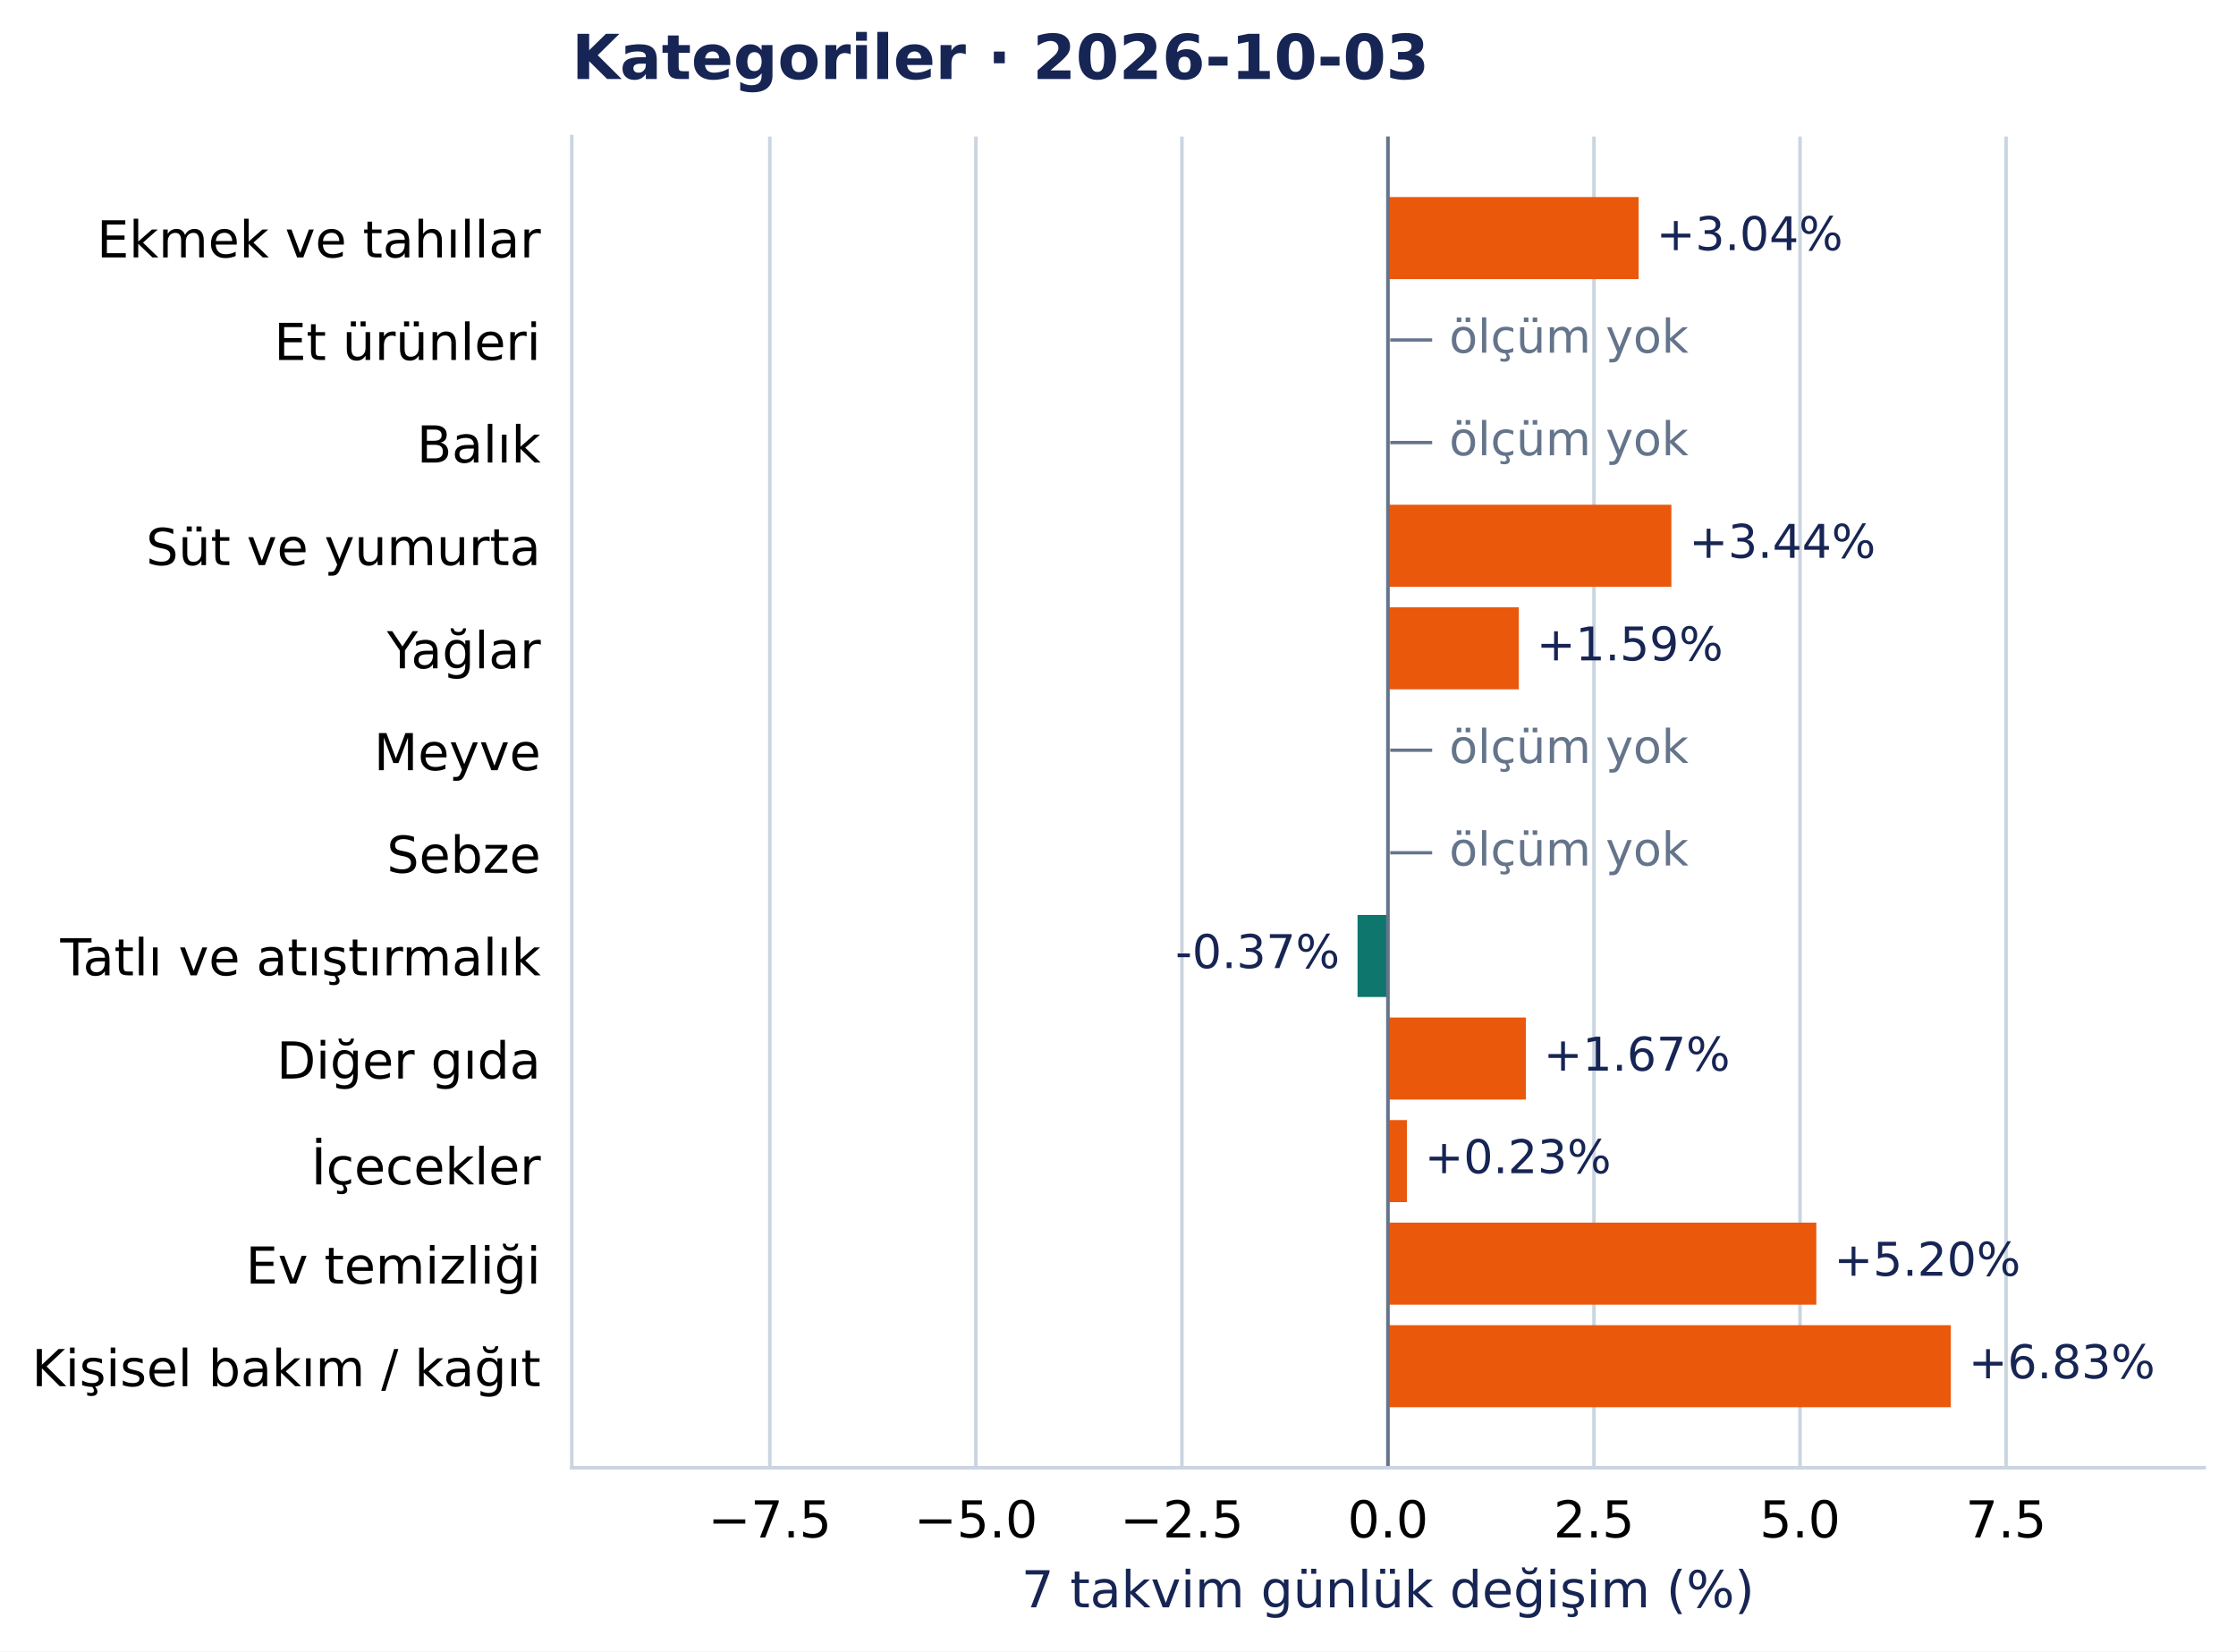
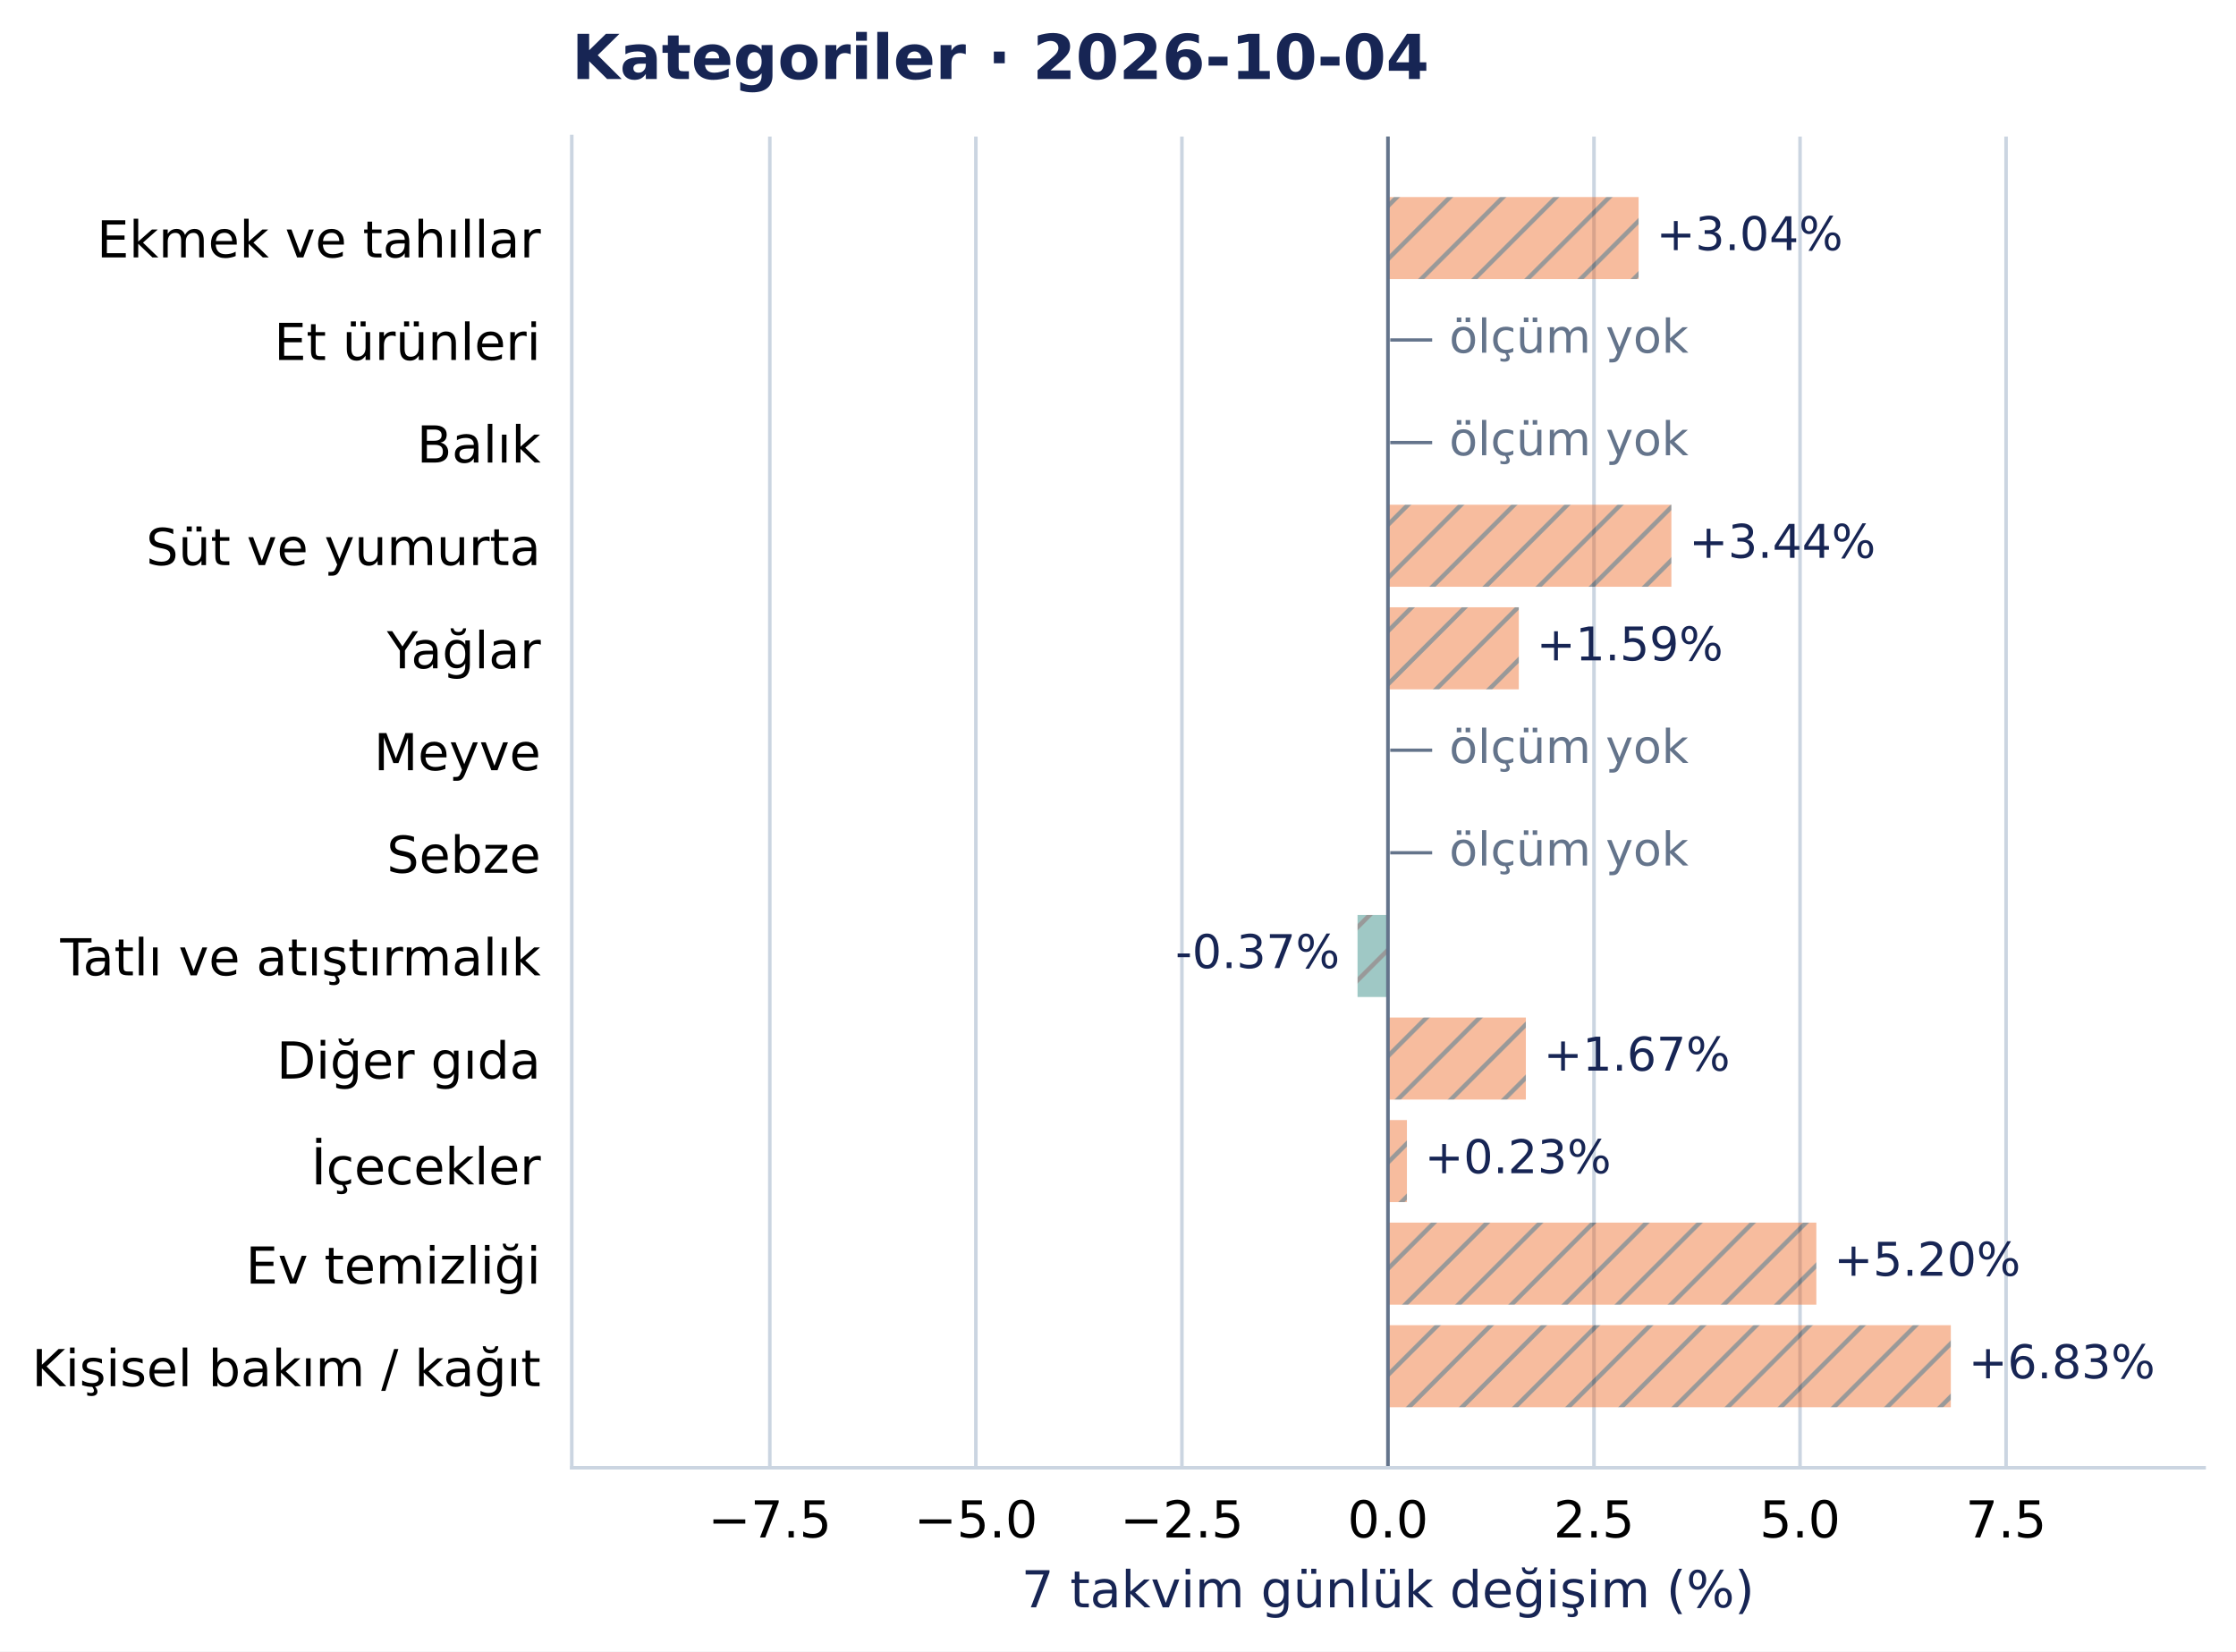
<svg xmlns="http://www.w3.org/2000/svg" width="504.998pt" height="372.97pt" viewBox="0 0 504.998 372.97" version="1.1">
  <defs>
    <style type="text/css">*{stroke-linejoin: round; stroke-linecap: butt}</style>
  </defs>
  <g id="figure_1">
    <g id="patch_1">
      <path d="M 0 372.97 L 504.998 372.97 L 504.998 0 L 0 0 z " style="fill: #ffffff" />
    </g>
    <g id="axes_1">
      <g id="patch_2">
        <path d="M 129.135 331.478 L 497.798 331.478 L 497.798 30.838 L 129.135 30.838 z " style="fill: #ffffff" />
      </g>
      <g id="matplotlib.axis_1">
        <g id="xtick_1">
          <g id="line2d_1">
            <path d="M 173.864 331.478 L 173.864 30.838 " clip-path="url(#pcea90821e2)" style="fill: none; stroke: #cbd5e1; stroke-width: 0.8; stroke-linecap: square" />
          </g>
          <g id="line2d_2" />
          <g id="text_1">
            <text style="font-size: 11.5px; font-family: 'DejaVu Sans', 'Bitstream Vera Sans', 'Computer Modern Sans Serif', 'Lucida Grande', 'Verdana', 'Geneva', 'Lucid', 'Arial', 'Helvetica', 'Avant Garde', sans-serif; text-anchor: middle" x="173.864" y="347.216" transform="rotate(-0 173.8645 347.2157)">−7.5</text>
          </g>
        </g>
        <g id="xtick_2">
          <g id="line2d_3">
            <path d="M 220.398 331.478 L 220.398 30.838 " clip-path="url(#pcea90821e2)" style="fill: none; stroke: #cbd5e1; stroke-width: 0.8; stroke-linecap: square" />
          </g>
          <g id="line2d_4" />
          <g id="text_2">
            <text style="font-size: 11.5px; font-family: 'DejaVu Sans', 'Bitstream Vera Sans', 'Computer Modern Sans Serif', 'Lucida Grande', 'Verdana', 'Geneva', 'Lucid', 'Arial', 'Helvetica', 'Avant Garde', sans-serif; text-anchor: middle" x="220.398" y="347.216" transform="rotate(-0 220.3985 347.2157)">−5.0</text>
          </g>
        </g>
        <g id="xtick_3">
          <g id="line2d_5">
            <path d="M 266.933 331.478 L 266.933 30.838 " clip-path="url(#pcea90821e2)" style="fill: none; stroke: #cbd5e1; stroke-width: 0.8; stroke-linecap: square" />
          </g>
          <g id="line2d_6" />
          <g id="text_3">
            <text style="font-size: 11.5px; font-family: 'DejaVu Sans', 'Bitstream Vera Sans', 'Computer Modern Sans Serif', 'Lucida Grande', 'Verdana', 'Geneva', 'Lucid', 'Arial', 'Helvetica', 'Avant Garde', sans-serif; text-anchor: middle" x="266.933" y="347.216" transform="rotate(-0 266.9325 347.2157)">−2.5</text>
          </g>
        </g>
        <g id="xtick_4">
          <g id="line2d_7">
            <path d="M 313.467 331.478 L 313.467 30.838 " clip-path="url(#pcea90821e2)" style="fill: none; stroke: #cbd5e1; stroke-width: 0.8; stroke-linecap: square" />
          </g>
          <g id="line2d_8" />
          <g id="text_4">
            <text style="font-size: 11.5px; font-family: 'DejaVu Sans', 'Bitstream Vera Sans', 'Computer Modern Sans Serif', 'Lucida Grande', 'Verdana', 'Geneva', 'Lucid', 'Arial', 'Helvetica', 'Avant Garde', sans-serif; text-anchor: middle" x="313.467" y="347.216" transform="rotate(-0 313.4666 347.2157)">0.0</text>
          </g>
        </g>
        <g id="xtick_5">
          <g id="line2d_9">
            <path d="M 360.001 331.478 L 360.001 30.838 " clip-path="url(#pcea90821e2)" style="fill: none; stroke: #cbd5e1; stroke-width: 0.8; stroke-linecap: square" />
          </g>
          <g id="line2d_10" />
          <g id="text_5">
            <text style="font-size: 11.5px; font-family: 'DejaVu Sans', 'Bitstream Vera Sans', 'Computer Modern Sans Serif', 'Lucida Grande', 'Verdana', 'Geneva', 'Lucid', 'Arial', 'Helvetica', 'Avant Garde', sans-serif; text-anchor: middle" x="360.001" y="347.216" transform="rotate(-0 360.0006 347.2157)">2.5</text>
          </g>
        </g>
        <g id="xtick_6">
          <g id="line2d_11">
            <path d="M 406.535 331.478 L 406.535 30.838 " clip-path="url(#pcea90821e2)" style="fill: none; stroke: #cbd5e1; stroke-width: 0.8; stroke-linecap: square" />
          </g>
          <g id="line2d_12" />
          <g id="text_6">
            <text style="font-size: 11.5px; font-family: 'DejaVu Sans', 'Bitstream Vera Sans', 'Computer Modern Sans Serif', 'Lucida Grande', 'Verdana', 'Geneva', 'Lucid', 'Arial', 'Helvetica', 'Avant Garde', sans-serif; text-anchor: middle" x="406.535" y="347.216" transform="rotate(-0 406.5346 347.2157)">5.0</text>
          </g>
        </g>
        <g id="xtick_7">
          <g id="line2d_13">
            <path d="M 453.069 331.478 L 453.069 30.838 " clip-path="url(#pcea90821e2)" style="fill: none; stroke: #cbd5e1; stroke-width: 0.8; stroke-linecap: square" />
          </g>
          <g id="line2d_14" />
          <g id="text_7">
            <text style="font-size: 11.5px; font-family: 'DejaVu Sans', 'Bitstream Vera Sans', 'Computer Modern Sans Serif', 'Lucida Grande', 'Verdana', 'Geneva', 'Lucid', 'Arial', 'Helvetica', 'Avant Garde', sans-serif; text-anchor: middle" x="453.069" y="347.216" transform="rotate(-0 453.0687 347.2157)">7.5</text>
          </g>
        </g>
        <g id="text_8">
          <text style="font-size: 11.5px; font-family: 'DejaVu Sans', 'Bitstream Vera Sans', 'Computer Modern Sans Serif', 'Lucida Grande', 'Verdana', 'Geneva', 'Lucid', 'Arial', 'Helvetica', 'Avant Garde', sans-serif; text-anchor: middle; fill: #172554" x="313.467" y="363.008" transform="rotate(-0 313.4666 363.0077)">7 takvim günlük değişim (%)</text>
        </g>
      </g>
      <g id="matplotlib.axis_2">
        <g id="ytick_1">
          <g id="line2d_15" />
          <g id="text_9">
            <text style="font-size: 11.5px; font-family: 'DejaVu Sans', 'Bitstream Vera Sans', 'Computer Modern Sans Serif', 'Lucida Grande', 'Verdana', 'Geneva', 'Lucid', 'Arial', 'Helvetica', 'Avant Garde', sans-serif; text-anchor: end" x="122.135" y="58.137" transform="rotate(-0 122.1353 58.13713)">Ekmek ve tahıllar</text>
          </g>
        </g>
        <g id="ytick_2">
          <g id="line2d_16" />
          <g id="text_10">
            <text style="font-size: 11.5px; font-family: 'DejaVu Sans', 'Bitstream Vera Sans', 'Computer Modern Sans Serif', 'Lucida Grande', 'Verdana', 'Geneva', 'Lucid', 'Arial', 'Helvetica', 'Avant Garde', sans-serif; text-anchor: end" x="122.135" y="81.299" transform="rotate(-0 122.1353 81.29896)">Et ürünleri</text>
          </g>
        </g>
        <g id="ytick_3">
          <g id="line2d_17" />
          <g id="text_11">
            <text style="font-size: 11.5px; font-family: 'DejaVu Sans', 'Bitstream Vera Sans', 'Computer Modern Sans Serif', 'Lucida Grande', 'Verdana', 'Geneva', 'Lucid', 'Arial', 'Helvetica', 'Avant Garde', sans-serif; text-anchor: end" x="122.135" y="104.461" transform="rotate(-0 122.1353 104.4608)">Balık</text>
          </g>
        </g>
        <g id="ytick_4">
          <g id="line2d_18" />
          <g id="text_12">
            <text style="font-size: 11.5px; font-family: 'DejaVu Sans', 'Bitstream Vera Sans', 'Computer Modern Sans Serif', 'Lucida Grande', 'Verdana', 'Geneva', 'Lucid', 'Arial', 'Helvetica', 'Avant Garde', sans-serif; text-anchor: end" x="122.135" y="127.622" transform="rotate(-0 122.1353 127.6222)">Süt ve yumurta</text>
          </g>
        </g>
        <g id="ytick_5">
          <g id="line2d_19" />
          <g id="text_13">
            <text style="font-size: 11.5px; font-family: 'DejaVu Sans', 'Bitstream Vera Sans', 'Computer Modern Sans Serif', 'Lucida Grande', 'Verdana', 'Geneva', 'Lucid', 'Arial', 'Helvetica', 'Avant Garde', sans-serif; text-anchor: end" x="122.135" y="150.93" transform="rotate(-0 122.1353 150.93)">Yağlar</text>
          </g>
        </g>
        <g id="ytick_6">
          <g id="line2d_20" />
          <g id="text_14">
            <text style="font-size: 11.5px; font-family: 'DejaVu Sans', 'Bitstream Vera Sans', 'Computer Modern Sans Serif', 'Lucida Grande', 'Verdana', 'Geneva', 'Lucid', 'Arial', 'Helvetica', 'Avant Garde', sans-serif; text-anchor: end" x="122.135" y="173.946" transform="rotate(-0 122.1353 173.9458)">Meyve</text>
          </g>
        </g>
        <g id="ytick_7">
          <g id="line2d_21" />
          <g id="text_15">
            <text style="font-size: 11.5px; font-family: 'DejaVu Sans', 'Bitstream Vera Sans', 'Computer Modern Sans Serif', 'Lucida Grande', 'Verdana', 'Geneva', 'Lucid', 'Arial', 'Helvetica', 'Avant Garde', sans-serif; text-anchor: end" x="122.135" y="197.108" transform="rotate(-0 122.1353 197.1081)">Sebze</text>
          </g>
        </g>
        <g id="ytick_8">
          <g id="line2d_22" />
          <g id="text_16">
            <text style="font-size: 11.5px; font-family: 'DejaVu Sans', 'Bitstream Vera Sans', 'Computer Modern Sans Serif', 'Lucida Grande', 'Verdana', 'Geneva', 'Lucid', 'Arial', 'Helvetica', 'Avant Garde', sans-serif; text-anchor: end" x="122.135" y="220.27" transform="rotate(-0 122.1353 220.27)">Tatlı ve atıştırmalık</text>
          </g>
        </g>
        <g id="ytick_9">
          <g id="line2d_23" />
          <g id="text_17">
            <text style="font-size: 11.5px; font-family: 'DejaVu Sans', 'Bitstream Vera Sans', 'Computer Modern Sans Serif', 'Lucida Grande', 'Verdana', 'Geneva', 'Lucid', 'Arial', 'Helvetica', 'Avant Garde', sans-serif; text-anchor: end" x="122.135" y="243.577" transform="rotate(-0 122.1353 243.5773)">Diğer gıda</text>
          </g>
        </g>
        <g id="ytick_10">
          <g id="line2d_24" />
          <g id="text_18">
            <text style="font-size: 11.5px; font-family: 'DejaVu Sans', 'Bitstream Vera Sans', 'Computer Modern Sans Serif', 'Lucida Grande', 'Verdana', 'Geneva', 'Lucid', 'Arial', 'Helvetica', 'Avant Garde', sans-serif; text-anchor: end" x="122.135" y="267.48" transform="rotate(-0 122.1353 267.4804)">İçecekler</text>
          </g>
        </g>
        <g id="ytick_11">
          <g id="line2d_25" />
          <g id="text_19">
            <text style="font-size: 11.5px; font-family: 'DejaVu Sans', 'Bitstream Vera Sans', 'Computer Modern Sans Serif', 'Lucida Grande', 'Verdana', 'Geneva', 'Lucid', 'Arial', 'Helvetica', 'Avant Garde', sans-serif; text-anchor: end" x="122.135" y="289.901" transform="rotate(-0 122.1353 289.901)">Ev temizliği</text>
          </g>
        </g>
        <g id="ytick_12">
          <g id="line2d_26" />
          <g id="text_20">
            <text style="font-size: 11.5px; font-family: 'DejaVu Sans', 'Bitstream Vera Sans', 'Computer Modern Sans Serif', 'Lucida Grande', 'Verdana', 'Geneva', 'Lucid', 'Arial', 'Helvetica', 'Avant Garde', sans-serif; text-anchor: end" x="122.135" y="313.063" transform="rotate(-0 122.1353 313.0628)">Kişisel bakım / kağıt</text>
          </g>
        </g>
      </g>
      <g id="patch_3">
-         <path d="M 313.467 44.503 L 370.077 44.503 L 370.077 63.033 L 313.467 63.033 z " clip-path="url(#pcea90821e2)" style="fill: #ea580c" />
+         <path d="M 313.467 44.503 L 370.077 44.503 L 370.077 63.033 L 313.467 63.033 z " clip-path="url(#pcea90821e2)" style="fill: url(#hbdbe521c9b); opacity: 0.4" />
      </g>
      <g id="patch_4">
-         <path d="M 313.467 113.989 L 377.478 113.989 L 377.478 132.518 L 313.467 132.518 z " clip-path="url(#pcea90821e2)" style="fill: #ea580c" />
+         <path d="M 313.467 113.989 L 377.478 113.989 L 377.478 132.518 L 313.467 132.518 z " clip-path="url(#pcea90821e2)" style="fill: url(#hbdbe521c9b); opacity: 0.4" />
      </g>
      <g id="patch_5">
-         <path d="M 313.467 137.151 L 343.023 137.151 L 343.023 155.68 L 313.467 155.68 z " clip-path="url(#pcea90821e2)" style="fill: #ea580c" />
+         <path d="M 313.467 137.151 L 343.023 137.151 L 343.023 155.68 L 313.467 155.68 z " clip-path="url(#pcea90821e2)" style="fill: url(#hbdbe521c9b); opacity: 0.4" />
      </g>
      <g id="patch_6">
-         <path d="M 313.467 206.636 L 306.598 206.636 L 306.598 225.166 L 313.467 225.166 z " clip-path="url(#pcea90821e2)" style="fill: #0f766e" />
+         <path d="M 313.467 206.636 L 306.598 206.636 L 306.598 225.166 L 313.467 225.166 z " clip-path="url(#pcea90821e2)" style="fill: url(#hf6ec932888); opacity: 0.4" />
      </g>
      <g id="patch_7">
-         <path d="M 313.467 229.798 L 344.613 229.798 L 344.613 248.327 L 313.467 248.327 z " clip-path="url(#pcea90821e2)" style="fill: #ea580c" />
+         <path d="M 313.467 229.798 L 344.613 229.798 L 344.613 248.327 L 313.467 248.327 z " clip-path="url(#pcea90821e2)" style="fill: url(#hbdbe521c9b); opacity: 0.4" />
      </g>
      <g id="patch_8">
-         <path d="M 313.467 252.96 L 317.75 252.96 L 317.75 271.489 L 313.467 271.489 z " clip-path="url(#pcea90821e2)" style="fill: #ea580c" />
+         <path d="M 313.467 252.96 L 317.75 252.96 L 317.75 271.489 L 313.467 271.489 z " clip-path="url(#pcea90821e2)" style="fill: url(#hbdbe521c9b); opacity: 0.4" />
      </g>
      <g id="patch_9">
-         <path d="M 313.467 276.122 L 410.215 276.122 L 410.215 294.651 L 313.467 294.651 z " clip-path="url(#pcea90821e2)" style="fill: #ea580c" />
+         <path d="M 313.467 276.122 L 410.215 276.122 L 410.215 294.651 L 313.467 294.651 z " clip-path="url(#pcea90821e2)" style="fill: url(#hbdbe521c9b); opacity: 0.4" />
      </g>
      <g id="patch_10">
-         <path d="M 313.467 299.283 L 440.592 299.283 L 440.592 317.813 L 313.467 317.813 z " clip-path="url(#pcea90821e2)" style="fill: #ea580c" />
+         <path d="M 313.467 299.283 L 440.592 299.283 L 440.592 317.813 L 313.467 317.813 z " clip-path="url(#pcea90821e2)" style="fill: url(#hbdbe521c9b); opacity: 0.4" />
      </g>
      <g id="line2d_27">
        <path d="M 313.467 331.478 L 313.467 30.838 " clip-path="url(#pcea90821e2)" style="fill: none; stroke: #64748b; stroke-width: 0.8; stroke-linecap: square" />
      </g>
      <g id="patch_11">
        <path d="M 129.135 331.478 L 129.135 30.838 " style="fill: none; stroke: #cbd5e1; stroke-width: 0.8; stroke-linejoin: miter; stroke-linecap: square" />
      </g>
      <g id="patch_12">
        <path d="M 129.135 331.478 L 497.798 331.478 " style="fill: none; stroke: #cbd5e1; stroke-width: 0.8; stroke-linejoin: miter; stroke-linecap: square" />
      </g>
      <g id="text_21">
        <text style="font-size: 10.5px; font-family: 'DejaVu Sans', 'Bitstream Vera Sans', 'Computer Modern Sans Serif', 'Lucida Grande', 'Verdana', 'Geneva', 'Lucid', 'Arial', 'Helvetica', 'Avant Garde', sans-serif; text-anchor: start; fill: #172554" x="374.077" y="56.496" transform="rotate(-0 374.0767 56.49557)">+3.04%</text>
      </g>
      <g id="text_22">
        <text style="font-size: 10.5px; font-family: 'DejaVu Sans', 'Bitstream Vera Sans', 'Computer Modern Sans Serif', 'Lucida Grande', 'Verdana', 'Geneva', 'Lucid', 'Arial', 'Helvetica', 'Avant Garde', sans-serif; text-anchor: start; fill: #64748b" x="313.467" y="79.658" transform="rotate(-0 313.4666 79.65781)">  — ölçüm yok</text>
      </g>
      <g id="text_23">
        <text style="font-size: 10.5px; font-family: 'DejaVu Sans', 'Bitstream Vera Sans', 'Computer Modern Sans Serif', 'Lucida Grande', 'Verdana', 'Geneva', 'Lucid', 'Arial', 'Helvetica', 'Avant Garde', sans-serif; text-anchor: start; fill: #64748b" x="313.467" y="102.82" transform="rotate(-0 313.4666 102.8196)">  — ölçüm yok</text>
      </g>
      <g id="text_24">
        <text style="font-size: 10.5px; font-family: 'DejaVu Sans', 'Bitstream Vera Sans', 'Computer Modern Sans Serif', 'Lucida Grande', 'Verdana', 'Geneva', 'Lucid', 'Arial', 'Helvetica', 'Avant Garde', sans-serif; text-anchor: start; fill: #172554" x="381.478" y="125.981" transform="rotate(-0 381.4784 125.9811)">+3.44%</text>
      </g>
      <g id="text_25">
        <text style="font-size: 10.5px; font-family: 'DejaVu Sans', 'Bitstream Vera Sans', 'Computer Modern Sans Serif', 'Lucida Grande', 'Verdana', 'Geneva', 'Lucid', 'Arial', 'Helvetica', 'Avant Garde', sans-serif; text-anchor: start; fill: #172554" x="347.023" y="149.143" transform="rotate(-0 347.0229 149.1429)">+1.59%</text>
      </g>
      <g id="text_26">
        <text style="font-size: 10.5px; font-family: 'DejaVu Sans', 'Bitstream Vera Sans', 'Computer Modern Sans Serif', 'Lucida Grande', 'Verdana', 'Geneva', 'Lucid', 'Arial', 'Helvetica', 'Avant Garde', sans-serif; text-anchor: start; fill: #64748b" x="313.467" y="172.305" transform="rotate(-0 313.4666 172.3051)">  — ölçüm yok</text>
      </g>
      <g id="text_27">
        <text style="font-size: 10.5px; font-family: 'DejaVu Sans', 'Bitstream Vera Sans', 'Computer Modern Sans Serif', 'Lucida Grande', 'Verdana', 'Geneva', 'Lucid', 'Arial', 'Helvetica', 'Avant Garde', sans-serif; text-anchor: start; fill: #64748b" x="313.467" y="195.467" transform="rotate(-0 313.4666 195.467)">  — ölçüm yok</text>
      </g>
      <g id="text_28">
        <text style="font-size: 10.5px; font-family: 'DejaVu Sans', 'Bitstream Vera Sans', 'Computer Modern Sans Serif', 'Lucida Grande', 'Verdana', 'Geneva', 'Lucid', 'Arial', 'Helvetica', 'Avant Garde', sans-serif; text-anchor: end; fill: #172554" x="302.598" y="218.628" transform="rotate(-0 302.5979 218.6284)">-0.37%</text>
      </g>
      <g id="text_29">
        <text style="font-size: 10.5px; font-family: 'DejaVu Sans', 'Bitstream Vera Sans', 'Computer Modern Sans Serif', 'Lucida Grande', 'Verdana', 'Geneva', 'Lucid', 'Arial', 'Helvetica', 'Avant Garde', sans-serif; text-anchor: start; fill: #172554" x="348.613" y="241.79" transform="rotate(-0 348.6132 241.7902)">+1.67%</text>
      </g>
      <g id="text_30">
        <text style="font-size: 10.5px; font-family: 'DejaVu Sans', 'Bitstream Vera Sans', 'Computer Modern Sans Serif', 'Lucida Grande', 'Verdana', 'Geneva', 'Lucid', 'Arial', 'Helvetica', 'Avant Garde', sans-serif; text-anchor: start; fill: #172554" x="321.75" y="264.952" transform="rotate(-0 321.75 264.9521)">+0.23%</text>
      </g>
      <g id="text_31">
        <text style="font-size: 10.5px; font-family: 'DejaVu Sans', 'Bitstream Vera Sans', 'Computer Modern Sans Serif', 'Lucida Grande', 'Verdana', 'Geneva', 'Lucid', 'Arial', 'Helvetica', 'Avant Garde', sans-serif; text-anchor: start; fill: #172554" x="414.215" y="288.114" transform="rotate(-0 414.2151 288.1139)">+5.20%</text>
      </g>
      <g id="text_32">
        <text style="font-size: 10.5px; font-family: 'DejaVu Sans', 'Bitstream Vera Sans', 'Computer Modern Sans Serif', 'Lucida Grande', 'Verdana', 'Geneva', 'Lucid', 'Arial', 'Helvetica', 'Avant Garde', sans-serif; text-anchor: start; fill: #172554" x="444.592" y="311.276" transform="rotate(-0 444.5916 311.2757)">+6.83%</text>
      </g>
      <g id="text_33">
-         <text style="font-weight: 700; font-size: 14px; font-family: 'DejaVu Sans', 'Bitstream Vera Sans', 'Computer Modern Sans Serif', 'Lucida Grande', 'Verdana', 'Geneva', 'Lucid', 'Arial', 'Helvetica', 'Avant Garde', sans-serif; text-anchor: start; fill: #172554" x="129.135" y="17.838" transform="rotate(-0 129.1353 17.83781)">Kategoriler · 2026-10-03</text>
+         <text style="font-weight: 700; font-size: 14px; font-family: 'DejaVu Sans', 'Bitstream Vera Sans', 'Computer Modern Sans Serif', 'Lucida Grande', 'Verdana', 'Geneva', 'Lucid', 'Arial', 'Helvetica', 'Avant Garde', sans-serif; text-anchor: start; fill: #172554" x="129.135" y="17.838" transform="rotate(-0 129.1353 17.83781)">Kategoriler · 2026-10-04</text>
      </g>
    </g>
  </g>
  <defs>
    <clipPath id="pcea90821e2">
      <rect x="129.135" y="30.838" width="368.663" height="300.641" />
    </clipPath>
  </defs>
+   <defs>
+     <pattern id="hbdbe521c9b" patternUnits="userSpaceOnUse" x="0" y="0" width="72" height="72">
+       <rect x="0" y="0" width="73" height="73" fill="#ea580c" />
+       <path d="M -36 36 L 36 -36 M -30 42 L 42 -30 M -24 48 L 48 -24 M -18 54 L 54 -18 M -12 60 L 60 -12 M -6 66 L 66 -6 M 0 72 L 72 0 M 6 78 L 78 6 M 12 84 L 84 12 M 18 90 L 90 18 M 24 96 L 96 24 M 30 102 L 102 30 M 36 108 L 108 36 " style="fill: #000000; stroke: #000000; stroke-width: 1.0; stroke-linecap: butt; stroke-linejoin: miter" />
+     </pattern>
+     <pattern id="hf6ec932888" patternUnits="userSpaceOnUse" x="0" y="0" width="72" height="72">
+       <rect x="0" y="0" width="73" height="73" fill="#0f766e" />
+       <path d="M -36 36 L 36 -36 M -30 42 L 42 -30 M -24 48 L 48 -24 M -18 54 L 54 -18 M -12 60 L 60 -12 M -6 66 L 66 -6 M 0 72 L 72 0 M 6 78 L 78 6 M 12 84 L 84 12 M 18 90 L 90 18 M 24 96 L 96 24 M 30 102 L 102 30 M 36 108 L 108 36 " style="fill: #000000; stroke: #000000; stroke-width: 1.0; stroke-linecap: butt; stroke-linejoin: miter" />
+     </pattern>
+   </defs>
</svg>
